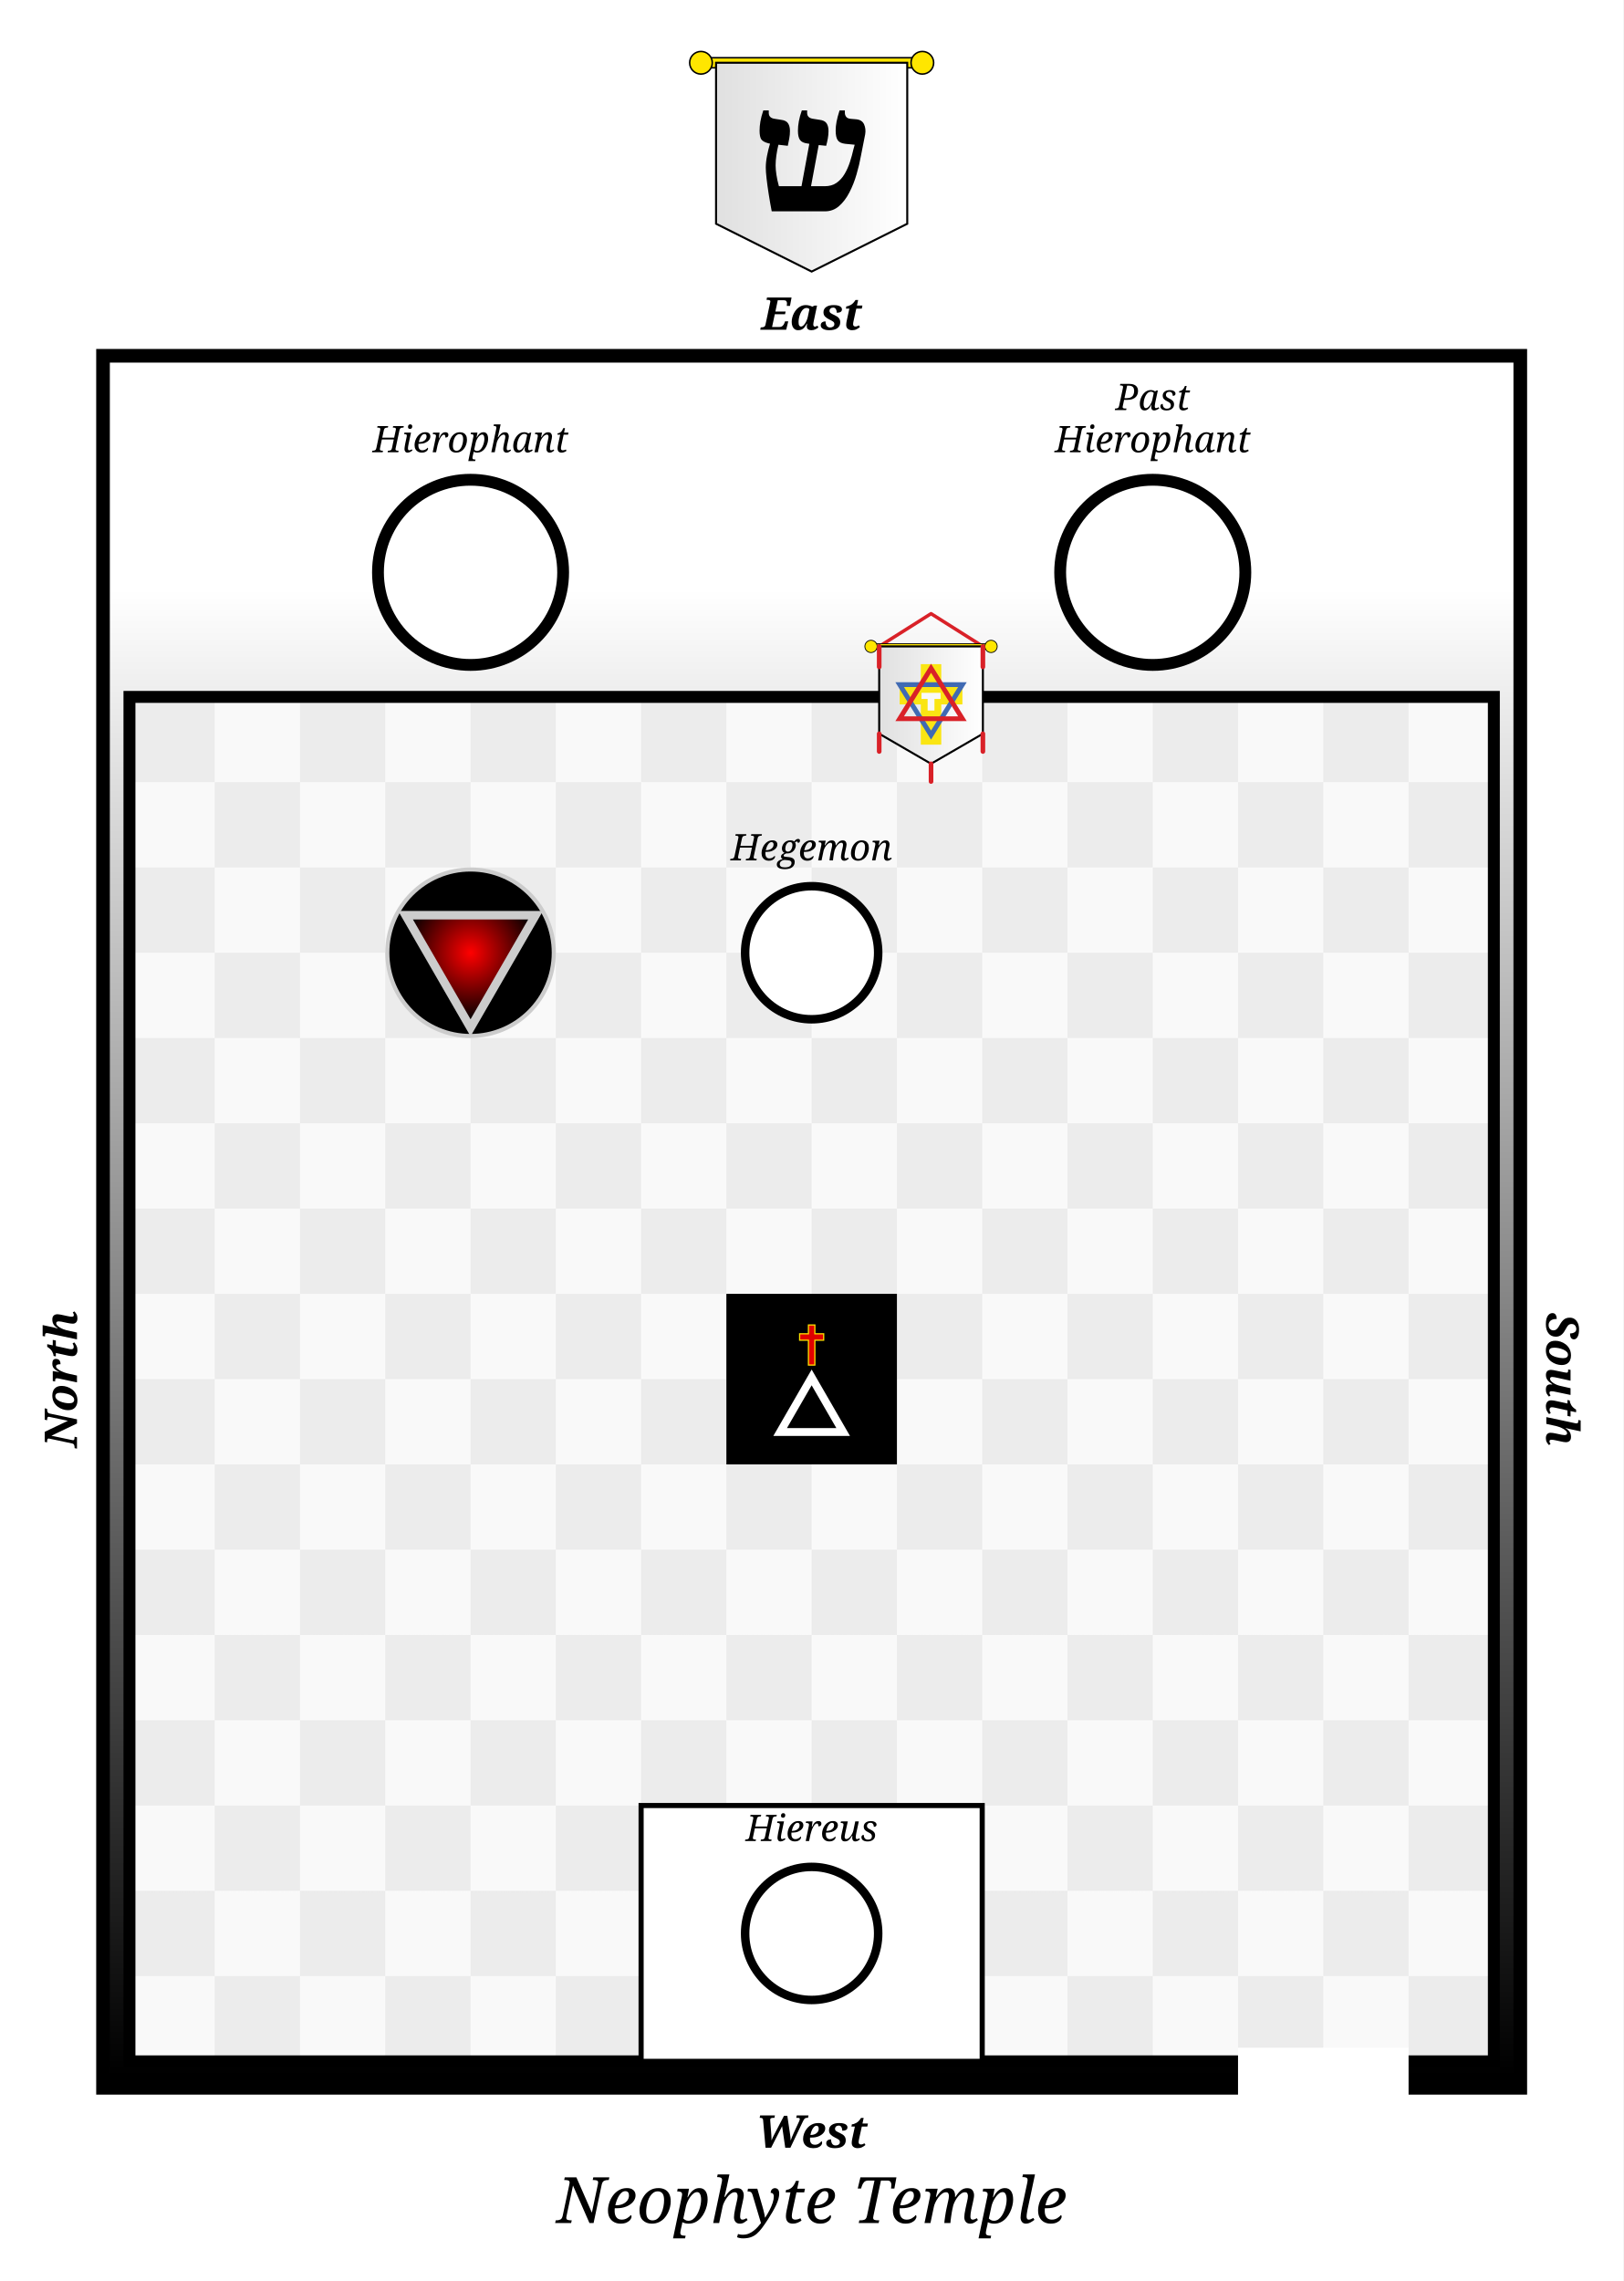
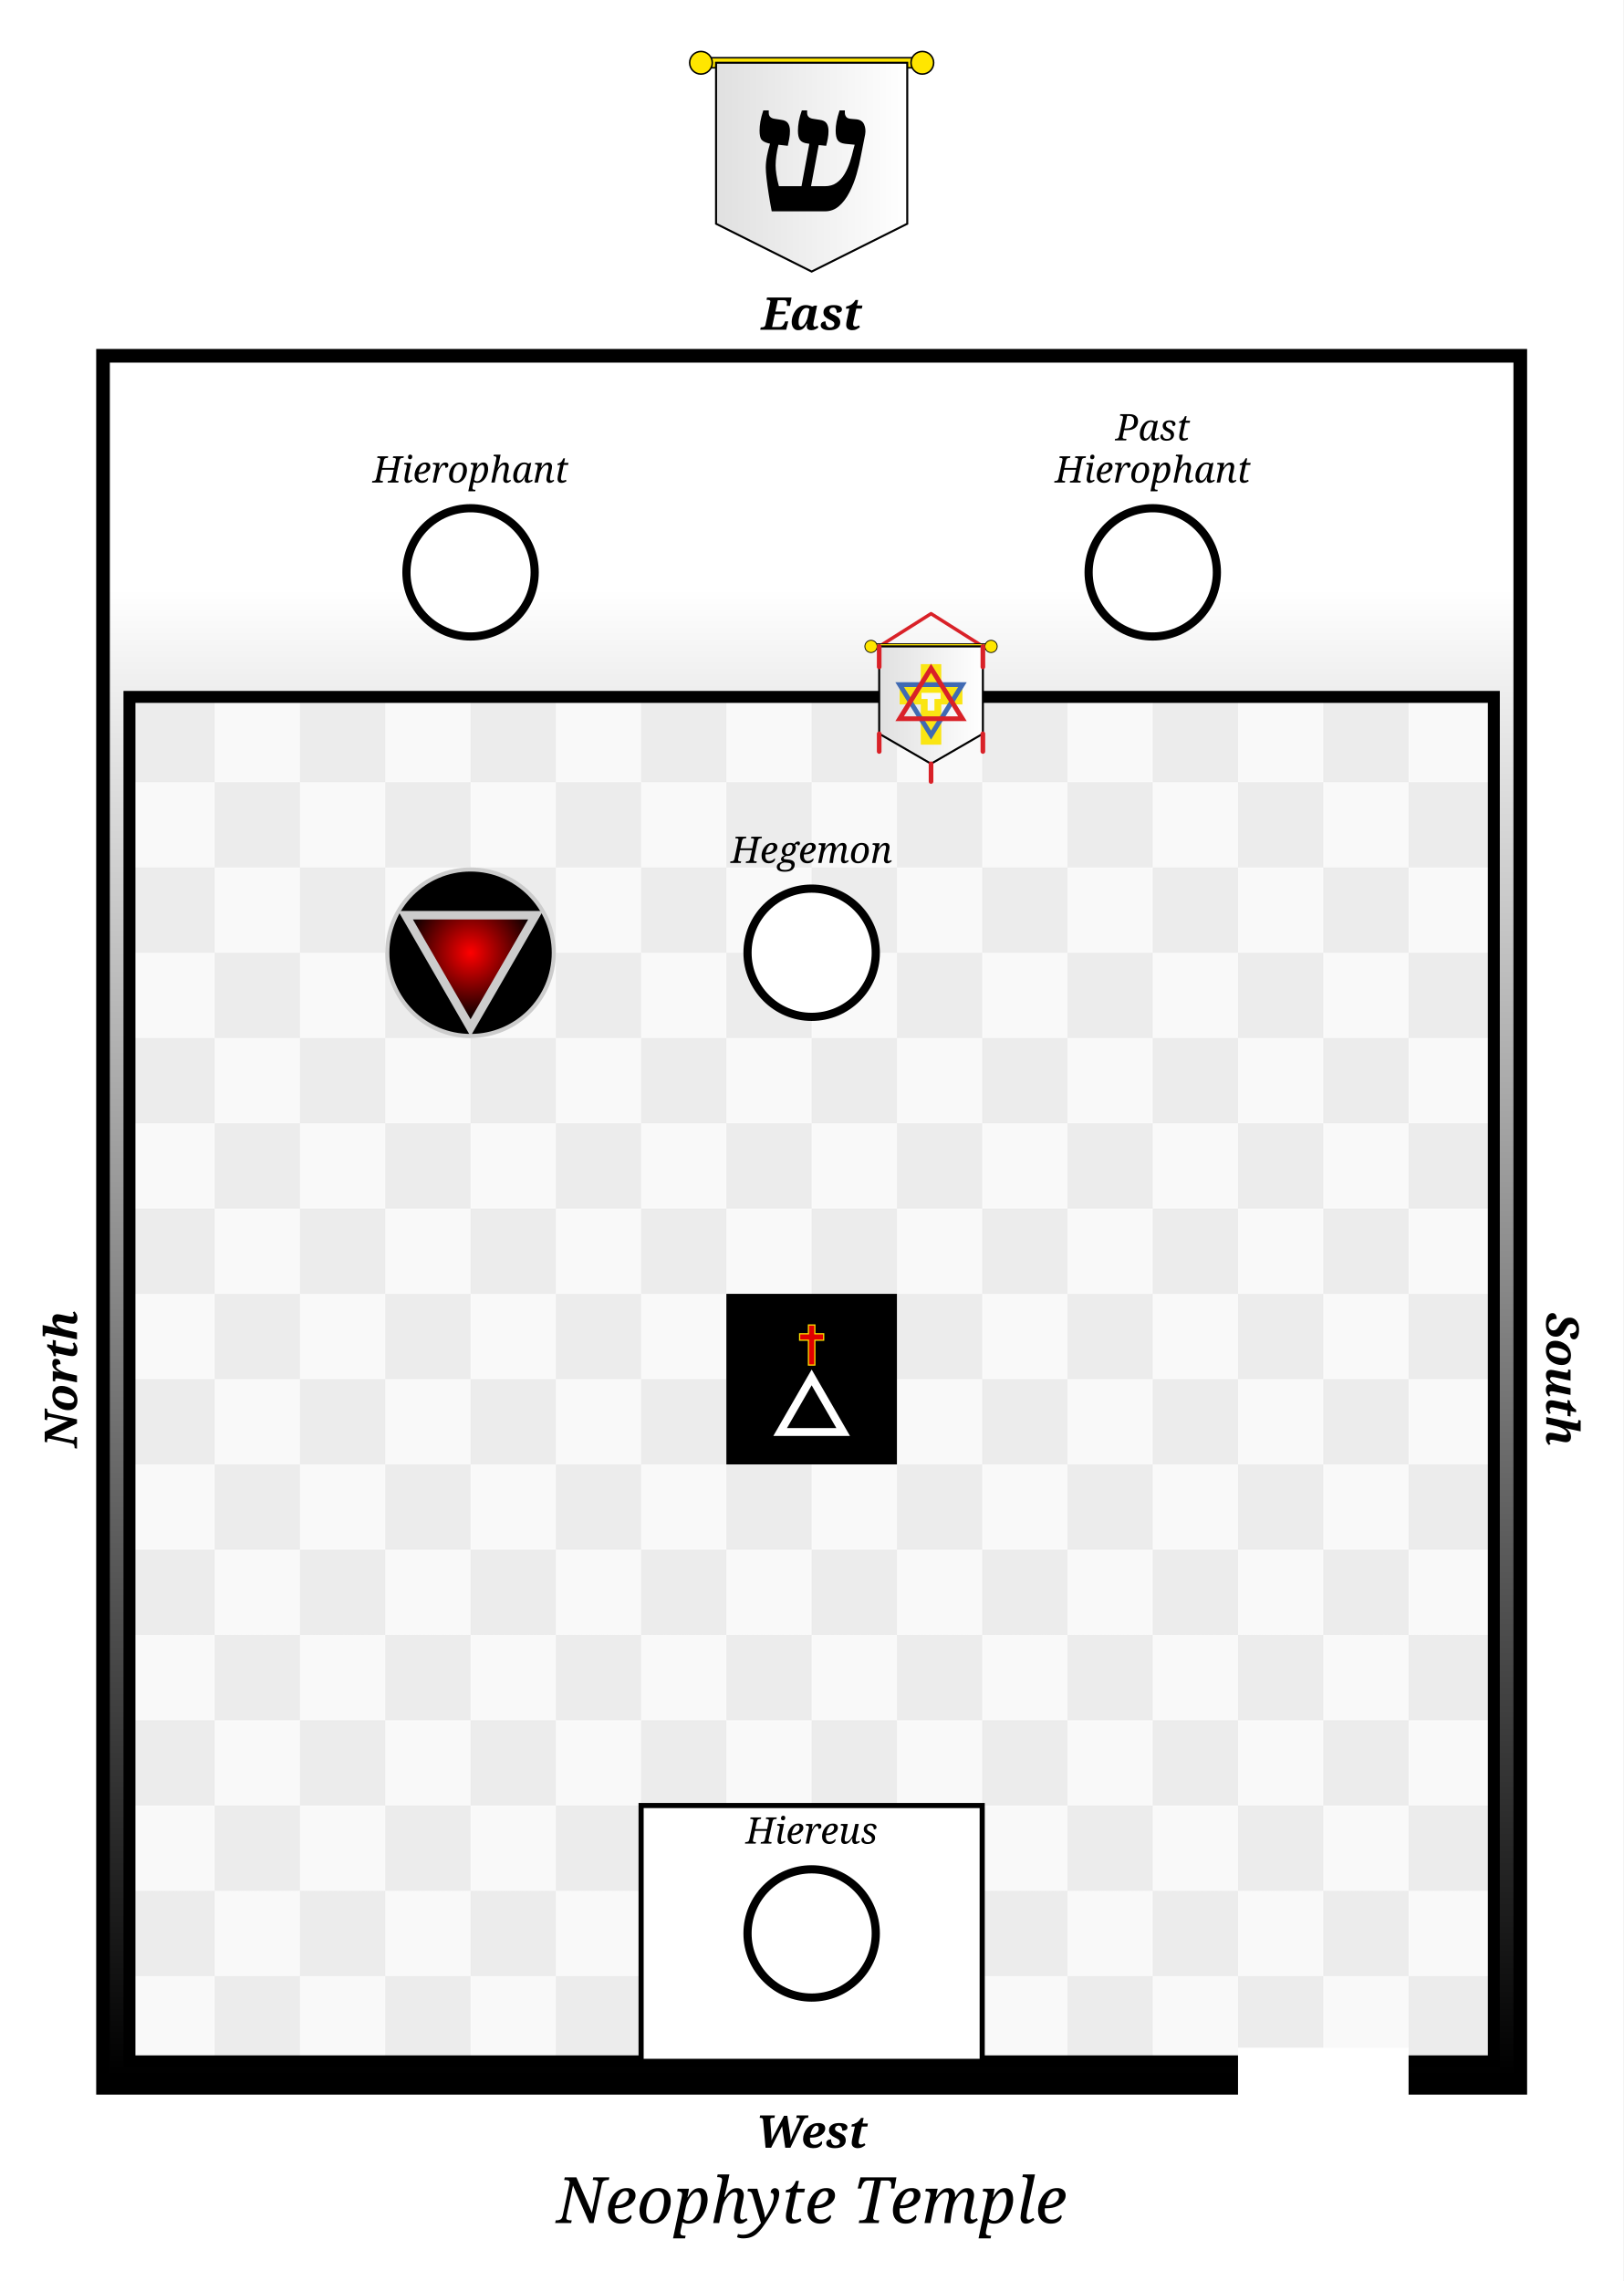
<svg xmlns="http://www.w3.org/2000/svg" viewBox="-151.81 -817.21 1903.62 2674.77" role="img" aria-labelledby="_R_0_-title">
  <defs>
    <pattern id="_R_0_-checker" width="200" height="200" patternUnits="userSpaceOnUse">
      <rect width="200" height="200" fill="#f9f9f9">
</rect>
      <rect width="100" height="100" fill="#ececec">
</rect>
      <rect x="100" y="100" width="100" height="100" fill="#ececec">
</rect>
    </pattern>
    <linearGradient id="_R_0_-wall" x1="0" x2="0" y1="0" y2="1">
      <stop offset="0.13" stop-color="#ffffff">
</stop>
      <stop offset="1" stop-color="#000000">
</stop>
    </linearGradient>
    <g id="_R_0_-art0">
      <defs>
        <linearGradient id="_R_0_-art0-fill" x1="-38" x2="38" y1="0" y2="0" gradientUnits="userSpaceOnUse">
          <stop offset="0" stop-color="#e0e0e0">
</stop>
          <stop offset="1" stop-color="#ffffff">
</stop>
        </linearGradient>
      </defs>
      <polyline points="-38,-37 0,-61 38,-37" fill="none" stroke="#d92128" stroke-width="2.5" stroke-linejoin="round">
</polyline>
      <rect x="-43" y="-39" width="86" height="4" fill="#ffe600" stroke="#000000" stroke-width="0.6">
</rect>
      <circle cx="-44" cy="-37" r="4.5" fill="#ffe600" stroke="#000000" stroke-width="0.6">
</circle>
      <circle cx="44" cy="-37" r="4.5" fill="#ffe600" stroke="#000000" stroke-width="0.6">
</circle>
      <path d="M-38,-37H38V27L0,49L-38,27Z" fill="url(#_R_0_-art0-fill)" stroke="#000000" stroke-width="1.5">
</path>
      <line x1="-38" x2="-38" y1="-37" y2="-22" stroke="#d92128" stroke-width="3.4" stroke-linecap="round">
</line>
      <line x1="38" x2="38" y1="-37" y2="-22" stroke="#d92128" stroke-width="3.4" stroke-linecap="round">
</line>
      <line x1="-38" x2="-38" y1="27" y2="40" stroke="#d92128" stroke-width="3.4" stroke-linecap="round">
</line>
      <line x1="38" x2="38" y1="27" y2="40" stroke="#d92128" stroke-width="3.4" stroke-linecap="round">
</line>
      <line x1="0" x2="0" y1="49" y2="62" stroke="#d92128" stroke-width="3.4" stroke-linecap="round">
</line>
      <path d="M-7.5,-24H7.5V-9H23V5.5H7.5V35H-7.5V5.5H-23V-9H-7.5Z" fill="#fae513">
</path>
      <polygon points="-23,-9 23,-9 0,28" fill="none" stroke="#406ab3" stroke-width="3.5">
</polygon>
      <polygon points="0,-21 23,16 -23,16" fill="none" stroke="#d92128" stroke-width="3.5">
</polygon>
      <path d="M-7,-3H7V1.5H2.5V10H-2.5V1.5H-7Z" fill="#f9f9f9">
</path>
    </g>
    <g id="_R_0_-art1">
      <defs>
        <radialGradient id="_R_0_-art1-glow" cx="0" cy="0" r="40" gradientUnits="userSpaceOnUse">
          <stop offset="0" stop-color="#ff0000">
</stop>
          <stop offset="1" stop-color="#ff0000" stop-opacity="0">
</stop>
        </radialGradient>
      </defs>
      <circle r="48.8" fill="#000000" stroke="#cccccc" stroke-width="2.4">
</circle>
      <polygon points="0,44 -38.105,-22 38.105,-22" fill="url(#_R_0_-art1-glow)" stroke="#cccccc" stroke-width="5" stroke-linejoin="miter">
</polygon>
    </g>
    <g id="_R_0_-art2">
      <circle r="47" fill="#ffffff" stroke="#000000" stroke-width="6">
</circle>
    </g>
    <g id="_R_0_-art3">
      <rect x="-50" y="-50" width="100" height="100" fill="#000000">
</rect>
    </g>
    <g id="_R_0_-art4">
      <path d="M-8,-50H8V-28H30V-12H8V50H-8V-12H-30V-28H-8Z" fill="#e00000" stroke="#ffe000" stroke-width="3" stroke-linejoin="miter">
</path>
    </g>
    <g id="_R_0_-art5">
      <polygon points="0,-38.105 44,38.105 -44,38.105" fill="none" stroke="#ffffff" stroke-width="11" stroke-linejoin="miter">
</polygon>
    </g>
    <g id="_R_0_-art6">
      <rect x="-2" y="-1.5" width="4" height="3" fill="#ffffff" stroke="#000000" stroke-width="0.06">
</rect>
    </g>
    <g id="_R_0_-art7">
      <defs>
        <linearGradient id="_R_0_-art7-fill" x1="-38" x2="38" y1="0" y2="0" gradientUnits="userSpaceOnUse">
          <stop offset="0" stop-color="#e0e0e0">
</stop>
          <stop offset="1" stop-color="#ffffff">
</stop>
        </linearGradient>
      </defs>
      <rect x="-43" y="-40" width="86" height="4" fill="#ffe600" stroke="#000000" stroke-width="0.6">
</rect>
      <circle cx="-44" cy="-38" r="4.5" fill="#ffe600" stroke="#000000" stroke-width="0.6">
</circle>
      <circle cx="44" cy="-38" r="4.5" fill="#ffe600" stroke="#000000" stroke-width="0.6">
</circle>
      <path d="M-38,-38H38V26L0,45L-38,26Z" fill="url(#_R_0_-art7-fill)" stroke="#000000" stroke-width="0.8">
</path>
      <text x="0" y="21.057" font-size="62" font-family="&quot;GdHall Noto Serif Hebrew&quot;, &quot;Noto Serif Hebrew&quot;, serif" font-weight="700" text-anchor="middle" fill="#000000">ש</text>
    </g>
  </defs>
  <rect x="-151.81" y="-817.21" width="1903.62" height="2674.77" fill="#ffffff">
</rect>
  <g>
    <rect x="-31" y="-400" width="1662" height="2031" fill="url(#_R_0_-wall)" stroke="#000000" stroke-width="16">
</rect>
    <rect x="0" y="0" width="1600" height="1600" fill="url(#_R_0_-checker)" stroke="#000000" stroke-width="14">
</rect>
    <rect x="1300" y="1584" width="200" height="63" fill="#ffffff">
</rect>
  </g>
  <use href="#_R_0_-art0" transform="translate(940 0) scale(1.6)">
</use>
  <use href="#_R_0_-art1" transform="translate(400 300) scale(2)">
</use>
-   <use href="#_R_0_-art2" transform="translate(800 300) scale(1.66)">
+   <use href="#_R_0_-art2" transform="translate(800 300) scale(1.6)">
</use>
  <use href="#_R_0_-art3" transform="translate(800 800) scale(2)">
</use>
  <use href="#_R_0_-art4" transform="translate(800 760) scale(0.47)">
</use>
  <use href="#_R_0_-art5" transform="translate(800 830) scale(0.84)">
</use>
  <use href="#_R_0_-art6" transform="translate(800 1450) scale(100)">
</use>
-   <use href="#_R_0_-art2" transform="translate(800 1450) scale(1.66)">
+   <use href="#_R_0_-art2" transform="translate(800 1450) scale(1.6)">
</use>
-   <use href="#_R_0_-art2" transform="translate(400 -146.06) scale(2.31)">
+   <use href="#_R_0_-art2" transform="translate(400 -146.06) scale(1.6)">
</use>
-   <use href="#_R_0_-art2" transform="translate(1200 -146.06) scale(2.31)">
+   <use href="#_R_0_-art2" transform="translate(1200 -146.06) scale(1.6)">
</use>
  <use href="#_R_0_-art7" transform="translate(800 -631.51) scale(2.95)">
</use>
  <g font-family="&quot;GdHall Noto Serif&quot;, &quot;Noto Serif&quot;, serif" font-style="italic" fill="#000000" style="font-variant-ligatures:none;font-kerning:normal">
    <g>
-       <text x="800" y="191.68" font-size="43" text-anchor="middle">Hegemon</text>
+       <text x="800" y="194.68" font-size="43" text-anchor="middle">Hegemon</text>
    </g>
    <g>
-       <text x="800" y="1341.68" font-size="43" text-anchor="middle">Hiereus</text>
+       <text x="800" y="1344.68" font-size="43" text-anchor="middle">Hiereus</text>
    </g>
    <g>
-       <text x="400" y="-286.88" font-size="43" text-anchor="middle">Hierophant</text>
+       <text x="400" y="-251.38" font-size="43" text-anchor="middle">Hierophant</text>
    </g>
    <g>
-       <text x="1200" y="-336.33" font-size="43" text-anchor="middle">Past</text>
-       <text x="1200" y="-286.88" font-size="43" text-anchor="middle">Hierophant</text>
+       <text x="1200" y="-300.83" font-size="43" text-anchor="middle">Past</text>
+       <text x="1200" y="-251.38" font-size="43" text-anchor="middle">Hierophant</text>
    </g>
    <text x="800" y="-430.53" font-size="53" font-weight="700" text-anchor="middle">East</text>
    <text x="800" y="1701.28" font-size="53" font-weight="700" text-anchor="middle">West</text>
    <text x="-61.53" y="800" font-size="53" font-weight="700" text-anchor="middle" transform="rotate(-90 -61.53 800)">North</text>
    <text x="1661.53" y="800" font-size="53" font-weight="700" text-anchor="middle" transform="rotate(90 1661.53 800)">South</text>
    <text x="800" y="1789.56" font-size="75" text-anchor="middle">Neophyte Temple</text>
  </g>
</svg>
